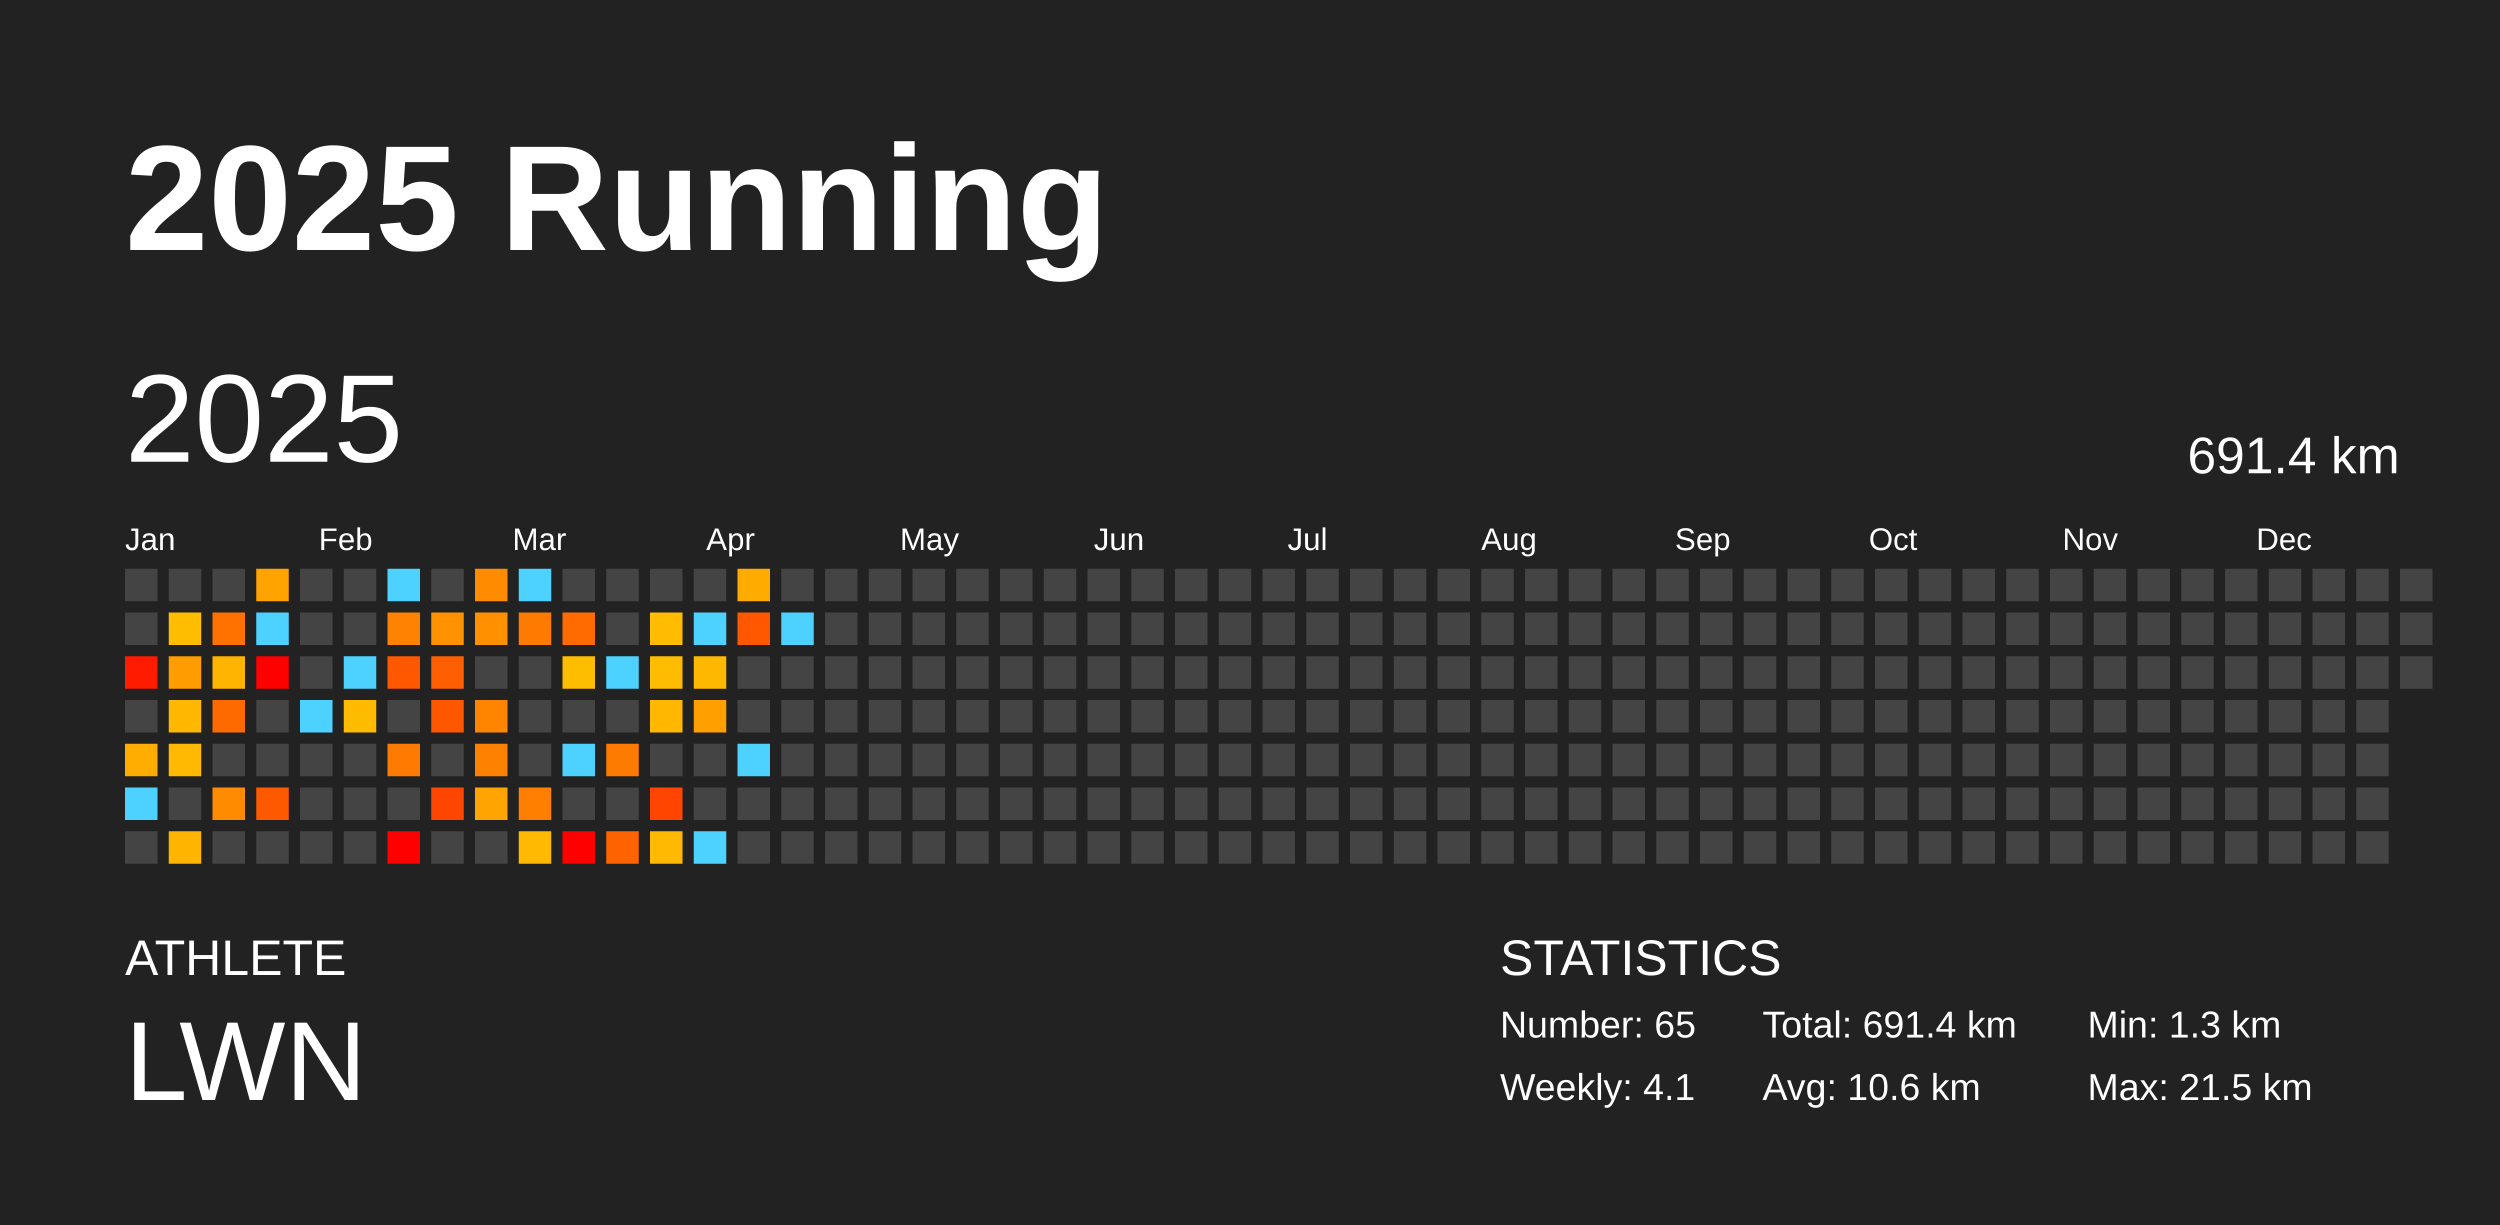
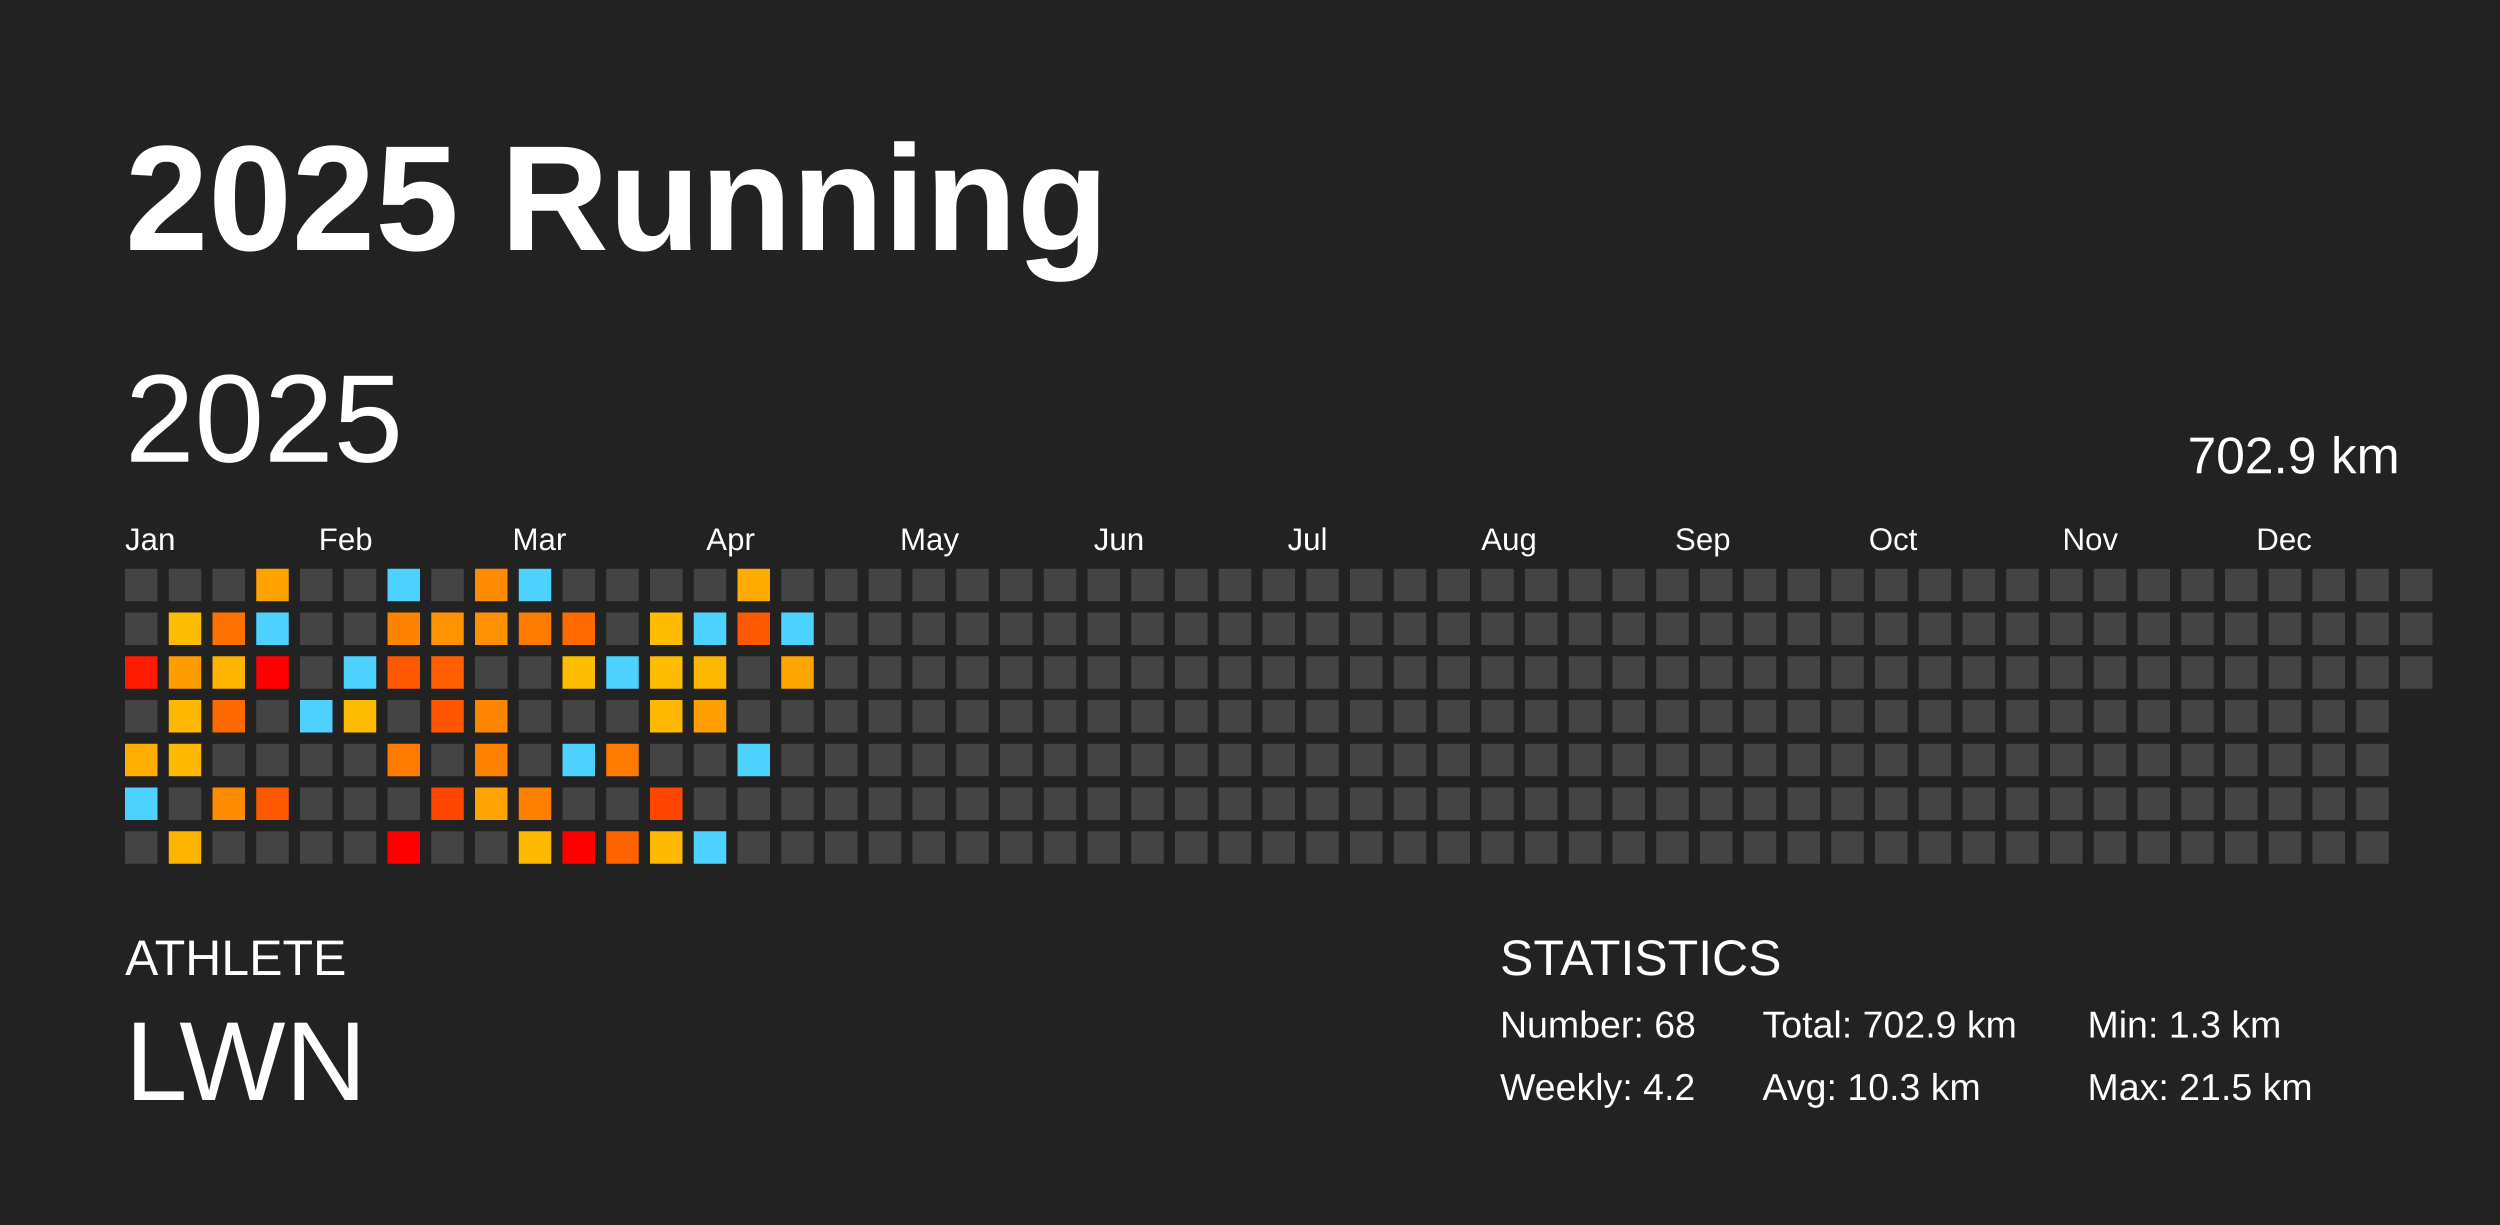
<svg xmlns="http://www.w3.org/2000/svg" baseProfile="full" height="98mm" version="1.1" viewBox="0,0,200,98" width="200mm">
  <defs />
  <rect fill="#222222" height="98" width="200" x="0" y="0" />
  <text fill="#FFFFFF" style="font-size:12px; font-family:Arial; font-weight:bold;" x="10" y="20">2025 Running</text>
  <text fill="#FFFFFF" style="font-size:4px; font-family:Arial" x="10" y="78">ATHLETE</text>
  <text fill="#FFFFFF" style="font-size:9px; font-family:Arial" x="10" y="88">LWN</text>
  <text fill="#FFFFFF" style="font-size:4px; font-family:Arial" x="120" y="78">STATISTICS</text>
-   <text fill="#FFFFFF" style="font-size:3px; font-family:Arial" x="120" y="83">Number: 65</text>
-   <text fill="#FFFFFF" style="font-size:3px; font-family:Arial" x="120" y="88">Weekly: 4.1</text>
-   <text fill="#FFFFFF" style="font-size:3px; font-family:Arial" x="141" y="83">Total: 691.4 km</text>
-   <text fill="#FFFFFF" style="font-size:3px; font-family:Arial" x="141" y="88">Avg: 10.6 km</text>
+   <text fill="#FFFFFF" style="font-size:3px; font-family:Arial" x="120" y="83">Number: 68</text>
+   <text fill="#FFFFFF" style="font-size:3px; font-family:Arial" x="120" y="88">Weekly: 4.2</text>
+   <text fill="#FFFFFF" style="font-size:3px; font-family:Arial" x="141" y="83">Total: 702.9 km</text>
+   <text fill="#FFFFFF" style="font-size:3px; font-family:Arial" x="141" y="88">Avg: 10.3 km</text>
  <text fill="#FFFFFF" style="font-size:3px; font-family:Arial" x="167" y="83">Min: 1.3 km</text>
  <text fill="#FFFFFF" style="font-size:3px; font-family:Arial" x="167" y="88">Max: 21.5 km</text>
  <text dominant-baseline="hanging" fill="#FFFFFF" style="font-size:10.0px; font-family:Arial;" x="10" y="30">2025</text>
-   <text dominant-baseline="hanging" fill="#FFFFFF" style="font-size:4.125px; font-family:Arial;" x="175" y="35">691.4 km</text>
+   <text dominant-baseline="hanging" fill="#FFFFFF" style="font-size:4.125px; font-family:Arial;" x="175" y="35">702.9 km</text>
  <text fill="#FFFFFF" style="font-size:2.5px; font-family:Arial" x="10.0" y="44">Jan</text>
  <text fill="#FFFFFF" style="font-size:2.5px; font-family:Arial" x="25.5" y="44">Feb</text>
  <text fill="#FFFFFF" style="font-size:2.5px; font-family:Arial" x="41.0" y="44">Mar</text>
  <text fill="#FFFFFF" style="font-size:2.5px; font-family:Arial" x="56.5" y="44">Apr</text>
  <text fill="#FFFFFF" style="font-size:2.5px; font-family:Arial" x="72.0" y="44">May</text>
  <text fill="#FFFFFF" style="font-size:2.5px; font-family:Arial" x="87.5" y="44">Jun</text>
  <text fill="#FFFFFF" style="font-size:2.5px; font-family:Arial" x="103.0" y="44">Jul</text>
  <text fill="#FFFFFF" style="font-size:2.5px; font-family:Arial" x="118.5" y="44">Aug</text>
  <text fill="#FFFFFF" style="font-size:2.5px; font-family:Arial" x="134.0" y="44">Sep</text>
  <text fill="#FFFFFF" style="font-size:2.5px; font-family:Arial" x="149.5" y="44">Oct</text>
  <text fill="#FFFFFF" style="font-size:2.5px; font-family:Arial" x="165.0" y="44">Nov</text>
  <text fill="#FFFFFF" style="font-size:2.5px; font-family:Arial" x="180.5" y="44">Dec</text>
  <rect fill="#444444" height="2.6" width="2.6" x="10.0" y="45.5" />
  <rect fill="#444444" height="2.6" width="2.6" x="10.0" y="49.0" />
  <rect fill="#ff1b00" height="2.6" width="2.6" x="10.0" y="52.5" />
  <rect fill="#444444" height="2.6" width="2.6" x="10.0" y="56.0" />
  <rect fill="#ffad00" height="2.6" width="2.6" x="10.0" y="59.5" />
  <rect fill="#4dd2ff" height="2.6" width="2.6" x="10.0" y="63.0" />
  <rect fill="#444444" height="2.6" width="2.6" x="10.0" y="66.5" />
  <rect fill="#444444" height="2.6" width="2.6" x="13.5" y="45.5" />
  <rect fill="#ffbd00" height="2.6" width="2.6" x="13.5" y="49.0" />
  <rect fill="#ff9c00" height="2.6" width="2.6" x="13.5" y="52.5" />
  <rect fill="#ffb700" height="2.6" width="2.6" x="13.5" y="56.0" />
  <rect fill="#ffb900" height="2.6" width="2.6" x="13.5" y="59.5" />
  <rect fill="#444444" height="2.6" width="2.6" x="13.5" y="63.0" />
  <rect fill="#ffb400" height="2.6" width="2.6" x="13.5" y="66.5" />
  <rect fill="#444444" height="2.6" width="2.6" x="17.0" y="45.5" />
  <rect fill="#ff7200" height="2.6" width="2.6" x="17.0" y="49.0" />
  <rect fill="#ffb500" height="2.6" width="2.6" x="17.0" y="52.5" />
  <rect fill="#ff6a00" height="2.6" width="2.6" x="17.0" y="56.0" />
  <rect fill="#444444" height="2.6" width="2.6" x="17.0" y="59.5" />
  <rect fill="#ff8b00" height="2.6" width="2.6" x="17.0" y="63.0" />
  <rect fill="#444444" height="2.6" width="2.6" x="17.0" y="66.5" />
  <rect fill="#ffa300" height="2.6" width="2.6" x="20.5" y="45.5" />
  <rect fill="#4dd2ff" height="2.6" width="2.6" x="20.5" y="49.0" />
  <rect fill="red" height="2.6" width="2.6" x="20.5" y="52.5" />
  <rect fill="#444444" height="2.6" width="2.6" x="20.5" y="56.0" />
  <rect fill="#444444" height="2.6" width="2.6" x="20.5" y="59.5" />
  <rect fill="#ff5900" height="2.6" width="2.6" x="20.5" y="63.0" />
  <rect fill="#444444" height="2.6" width="2.6" x="20.5" y="66.5" />
  <rect fill="#444444" height="2.6" width="2.6" x="24.0" y="45.5" />
  <rect fill="#444444" height="2.6" width="2.6" x="24.0" y="49.0" />
  <rect fill="#444444" height="2.6" width="2.6" x="24.0" y="52.5" />
  <rect fill="#4dd2ff" height="2.6" width="2.6" x="24.0" y="56.0" />
  <rect fill="#444444" height="2.6" width="2.6" x="24.0" y="59.5" />
  <rect fill="#444444" height="2.6" width="2.6" x="24.0" y="63.0" />
  <rect fill="#444444" height="2.6" width="2.6" x="24.0" y="66.5" />
  <rect fill="#444444" height="2.6" width="2.6" x="27.5" y="45.5" />
  <rect fill="#444444" height="2.6" width="2.6" x="27.5" y="49.0" />
  <rect fill="#4dd2ff" height="2.6" width="2.6" x="27.5" y="52.5" />
  <rect fill="#ffbb00" height="2.6" width="2.6" x="27.5" y="56.0" />
  <rect fill="#444444" height="2.6" width="2.6" x="27.5" y="59.5" />
  <rect fill="#444444" height="2.6" width="2.6" x="27.5" y="63.0" />
  <rect fill="#444444" height="2.6" width="2.6" x="27.5" y="66.5" />
  <rect fill="#4dd2ff" height="2.6" width="2.6" x="31.0" y="45.5" />
  <rect fill="#ff8200" height="2.6" width="2.6" x="31.0" y="49.0" />
  <rect fill="#ff5800" height="2.6" width="2.6" x="31.0" y="52.5" />
  <rect fill="#444444" height="2.6" width="2.6" x="31.0" y="56.0" />
  <rect fill="#ff7a00" height="2.6" width="2.6" x="31.0" y="59.5" />
  <rect fill="#444444" height="2.6" width="2.6" x="31.0" y="63.0" />
  <rect fill="red" height="2.6" width="2.6" x="31.0" y="66.5" />
  <rect fill="#444444" height="2.6" width="2.6" x="34.5" y="45.5" />
  <rect fill="#ff9200" height="2.6" width="2.6" x="34.5" y="49.0" />
  <rect fill="#ff5f00" height="2.6" width="2.6" x="34.5" y="52.5" />
  <rect fill="#ff5700" height="2.6" width="2.6" x="34.5" y="56.0" />
  <rect fill="#444444" height="2.6" width="2.6" x="34.5" y="59.5" />
  <rect fill="#ff4600" height="2.6" width="2.6" x="34.5" y="63.0" />
  <rect fill="#444444" height="2.6" width="2.6" x="34.5" y="66.5" />
  <rect fill="#ff8c00" height="2.6" width="2.6" x="38.0" y="45.5" />
  <rect fill="#ff9000" height="2.6" width="2.6" x="38.0" y="49.0" />
  <rect fill="#444444" height="2.6" width="2.6" x="38.0" y="52.5" />
  <rect fill="#ff8500" height="2.6" width="2.6" x="38.0" y="56.0" />
  <rect fill="#ff8100" height="2.6" width="2.6" x="38.0" y="59.5" />
  <rect fill="#ffa400" height="2.6" width="2.6" x="38.0" y="63.0" />
  <rect fill="#444444" height="2.6" width="2.6" x="38.0" y="66.5" />
  <rect fill="#4dd2ff" height="2.6" width="2.6" x="41.5" y="45.5" />
  <rect fill="#ff7b00" height="2.6" width="2.6" x="41.5" y="49.0" />
  <rect fill="#444444" height="2.6" width="2.6" x="41.5" y="52.5" />
  <rect fill="#444444" height="2.6" width="2.6" x="41.5" y="56.0" />
  <rect fill="#444444" height="2.6" width="2.6" x="41.5" y="59.5" />
  <rect fill="#ff8000" height="2.6" width="2.6" x="41.5" y="63.0" />
  <rect fill="#ffb900" height="2.6" width="2.6" x="41.5" y="66.5" />
  <rect fill="#444444" height="2.6" width="2.6" x="45.0" y="45.5" />
  <rect fill="#ff6b00" height="2.6" width="2.6" x="45.0" y="49.0" />
  <rect fill="#ffbd00" height="2.6" width="2.6" x="45.0" y="52.5" />
  <rect fill="#444444" height="2.6" width="2.6" x="45.0" y="56.0" />
  <rect fill="#4dd2ff" height="2.6" width="2.6" x="45.0" y="59.5" />
  <rect fill="#444444" height="2.6" width="2.6" x="45.0" y="63.0" />
  <rect fill="red" height="2.6" width="2.6" x="45.0" y="66.5" />
  <rect fill="#444444" height="2.6" width="2.6" x="48.5" y="45.5" />
  <rect fill="#444444" height="2.6" width="2.6" x="48.5" y="49.0" />
  <rect fill="#4dd2ff" height="2.6" width="2.6" x="48.5" y="52.5" />
  <rect fill="#444444" height="2.6" width="2.6" x="48.5" y="56.0" />
  <rect fill="#ff7b00" height="2.6" width="2.6" x="48.5" y="59.5" />
  <rect fill="#444444" height="2.6" width="2.6" x="48.5" y="63.0" />
  <rect fill="#ff6300" height="2.6" width="2.6" x="48.5" y="66.5" />
  <rect fill="#444444" height="2.6" width="2.6" x="52.0" y="45.5" />
  <rect fill="#ffbc00" height="2.6" width="2.6" x="52.0" y="49.0" />
  <rect fill="#ffbc00" height="2.6" width="2.6" x="52.0" y="52.5" />
  <rect fill="#ffb700" height="2.6" width="2.6" x="52.0" y="56.0" />
  <rect fill="#444444" height="2.6" width="2.6" x="52.0" y="59.5" />
  <rect fill="#ff4500" height="2.6" width="2.6" x="52.0" y="63.0" />
  <rect fill="#ffb900" height="2.6" width="2.6" x="52.0" y="66.5" />
  <rect fill="#444444" height="2.6" width="2.6" x="55.5" y="45.5" />
  <rect fill="#4dd2ff" height="2.6" width="2.6" x="55.5" y="49.0" />
  <rect fill="#ffb800" height="2.6" width="2.6" x="55.5" y="52.5" />
  <rect fill="#ff9f00" height="2.6" width="2.6" x="55.5" y="56.0" />
  <rect fill="#444444" height="2.6" width="2.6" x="55.5" y="59.5" />
  <rect fill="#444444" height="2.6" width="2.6" x="55.5" y="63.0" />
  <rect fill="#4dd2ff" height="2.6" width="2.6" x="55.5" y="66.5" />
  <rect fill="#ffab00" height="2.6" width="2.6" x="59.0" y="45.5" />
  <rect fill="#ff5800" height="2.6" width="2.6" x="59.0" y="49.0" />
  <rect fill="#444444" height="2.6" width="2.6" x="59.0" y="52.5" />
  <rect fill="#444444" height="2.6" width="2.6" x="59.0" y="56.0" />
  <rect fill="#4dd2ff" height="2.6" width="2.6" x="59.0" y="59.5" />
  <rect fill="#444444" height="2.6" width="2.6" x="59.0" y="63.0" />
  <rect fill="#444444" height="2.6" width="2.6" x="59.0" y="66.5" />
  <rect fill="#444444" height="2.6" width="2.6" x="62.5" y="45.5" />
  <rect fill="#4dd2ff" height="2.6" width="2.6" x="62.5" y="49.0" />
-   <rect fill="#444444" height="2.6" width="2.6" x="62.5" y="52.5" />
+   <rect fill="#ffa500" height="2.6" width="2.6" x="62.5" y="52.5" />
  <rect fill="#444444" height="2.6" width="2.6" x="62.5" y="56.0" />
  <rect fill="#444444" height="2.6" width="2.6" x="62.5" y="59.5" />
  <rect fill="#444444" height="2.6" width="2.6" x="62.5" y="63.0" />
  <rect fill="#444444" height="2.6" width="2.6" x="62.5" y="66.5" />
  <rect fill="#444444" height="2.6" width="2.6" x="66.0" y="45.5" />
  <rect fill="#444444" height="2.6" width="2.6" x="66.0" y="49.0" />
  <rect fill="#444444" height="2.6" width="2.6" x="66.0" y="52.5" />
  <rect fill="#444444" height="2.6" width="2.6" x="66.0" y="56.0" />
  <rect fill="#444444" height="2.6" width="2.6" x="66.0" y="59.5" />
  <rect fill="#444444" height="2.6" width="2.6" x="66.0" y="63.0" />
  <rect fill="#444444" height="2.6" width="2.6" x="66.0" y="66.5" />
  <rect fill="#444444" height="2.6" width="2.6" x="69.5" y="45.5" />
  <rect fill="#444444" height="2.6" width="2.6" x="69.5" y="49.0" />
  <rect fill="#444444" height="2.6" width="2.6" x="69.5" y="52.5" />
  <rect fill="#444444" height="2.6" width="2.6" x="69.5" y="56.0" />
  <rect fill="#444444" height="2.6" width="2.6" x="69.5" y="59.5" />
  <rect fill="#444444" height="2.6" width="2.6" x="69.5" y="63.0" />
  <rect fill="#444444" height="2.6" width="2.6" x="69.5" y="66.5" />
  <rect fill="#444444" height="2.6" width="2.6" x="73.0" y="45.5" />
  <rect fill="#444444" height="2.6" width="2.6" x="73.0" y="49.0" />
  <rect fill="#444444" height="2.6" width="2.6" x="73.0" y="52.5" />
  <rect fill="#444444" height="2.6" width="2.6" x="73.0" y="56.0" />
  <rect fill="#444444" height="2.6" width="2.6" x="73.0" y="59.5" />
  <rect fill="#444444" height="2.6" width="2.6" x="73.0" y="63.0" />
  <rect fill="#444444" height="2.6" width="2.6" x="73.0" y="66.5" />
  <rect fill="#444444" height="2.6" width="2.6" x="76.5" y="45.5" />
  <rect fill="#444444" height="2.6" width="2.6" x="76.5" y="49.0" />
  <rect fill="#444444" height="2.6" width="2.6" x="76.5" y="52.5" />
  <rect fill="#444444" height="2.6" width="2.6" x="76.5" y="56.0" />
  <rect fill="#444444" height="2.6" width="2.6" x="76.5" y="59.5" />
  <rect fill="#444444" height="2.6" width="2.6" x="76.5" y="63.0" />
  <rect fill="#444444" height="2.6" width="2.6" x="76.5" y="66.5" />
  <rect fill="#444444" height="2.6" width="2.6" x="80.0" y="45.5" />
  <rect fill="#444444" height="2.6" width="2.6" x="80.0" y="49.0" />
  <rect fill="#444444" height="2.6" width="2.6" x="80.0" y="52.5" />
  <rect fill="#444444" height="2.6" width="2.6" x="80.0" y="56.0" />
  <rect fill="#444444" height="2.6" width="2.6" x="80.0" y="59.5" />
  <rect fill="#444444" height="2.6" width="2.6" x="80.0" y="63.0" />
  <rect fill="#444444" height="2.6" width="2.6" x="80.0" y="66.5" />
  <rect fill="#444444" height="2.6" width="2.6" x="83.5" y="45.5" />
  <rect fill="#444444" height="2.6" width="2.6" x="83.5" y="49.0" />
  <rect fill="#444444" height="2.6" width="2.6" x="83.5" y="52.5" />
  <rect fill="#444444" height="2.6" width="2.6" x="83.5" y="56.0" />
  <rect fill="#444444" height="2.6" width="2.6" x="83.5" y="59.5" />
  <rect fill="#444444" height="2.6" width="2.6" x="83.5" y="63.0" />
  <rect fill="#444444" height="2.6" width="2.6" x="83.5" y="66.5" />
  <rect fill="#444444" height="2.6" width="2.6" x="87.0" y="45.5" />
  <rect fill="#444444" height="2.6" width="2.6" x="87.0" y="49.0" />
  <rect fill="#444444" height="2.6" width="2.6" x="87.0" y="52.5" />
  <rect fill="#444444" height="2.6" width="2.6" x="87.0" y="56.0" />
  <rect fill="#444444" height="2.6" width="2.6" x="87.0" y="59.5" />
  <rect fill="#444444" height="2.6" width="2.6" x="87.0" y="63.0" />
  <rect fill="#444444" height="2.6" width="2.6" x="87.0" y="66.5" />
  <rect fill="#444444" height="2.6" width="2.6" x="90.5" y="45.5" />
  <rect fill="#444444" height="2.6" width="2.6" x="90.5" y="49.0" />
  <rect fill="#444444" height="2.6" width="2.6" x="90.5" y="52.5" />
  <rect fill="#444444" height="2.6" width="2.6" x="90.5" y="56.0" />
  <rect fill="#444444" height="2.6" width="2.6" x="90.5" y="59.5" />
  <rect fill="#444444" height="2.6" width="2.6" x="90.5" y="63.0" />
  <rect fill="#444444" height="2.6" width="2.6" x="90.5" y="66.5" />
  <rect fill="#444444" height="2.6" width="2.6" x="94.0" y="45.5" />
  <rect fill="#444444" height="2.6" width="2.6" x="94.0" y="49.0" />
  <rect fill="#444444" height="2.6" width="2.6" x="94.0" y="52.5" />
  <rect fill="#444444" height="2.6" width="2.6" x="94.0" y="56.0" />
  <rect fill="#444444" height="2.6" width="2.6" x="94.0" y="59.5" />
  <rect fill="#444444" height="2.6" width="2.6" x="94.0" y="63.0" />
  <rect fill="#444444" height="2.6" width="2.6" x="94.0" y="66.5" />
  <rect fill="#444444" height="2.6" width="2.6" x="97.5" y="45.5" />
  <rect fill="#444444" height="2.6" width="2.6" x="97.5" y="49.0" />
  <rect fill="#444444" height="2.6" width="2.6" x="97.5" y="52.5" />
  <rect fill="#444444" height="2.6" width="2.6" x="97.5" y="56.0" />
  <rect fill="#444444" height="2.6" width="2.6" x="97.5" y="59.5" />
  <rect fill="#444444" height="2.6" width="2.6" x="97.5" y="63.0" />
  <rect fill="#444444" height="2.6" width="2.6" x="97.5" y="66.5" />
  <rect fill="#444444" height="2.6" width="2.6" x="101.0" y="45.5" />
  <rect fill="#444444" height="2.6" width="2.6" x="101.0" y="49.0" />
  <rect fill="#444444" height="2.6" width="2.6" x="101.0" y="52.5" />
  <rect fill="#444444" height="2.6" width="2.6" x="101.0" y="56.0" />
  <rect fill="#444444" height="2.6" width="2.6" x="101.0" y="59.5" />
  <rect fill="#444444" height="2.6" width="2.6" x="101.0" y="63.0" />
  <rect fill="#444444" height="2.6" width="2.6" x="101.0" y="66.5" />
  <rect fill="#444444" height="2.6" width="2.6" x="104.5" y="45.5" />
  <rect fill="#444444" height="2.6" width="2.6" x="104.5" y="49.0" />
  <rect fill="#444444" height="2.6" width="2.6" x="104.5" y="52.5" />
  <rect fill="#444444" height="2.6" width="2.6" x="104.5" y="56.0" />
  <rect fill="#444444" height="2.6" width="2.6" x="104.5" y="59.5" />
  <rect fill="#444444" height="2.6" width="2.6" x="104.5" y="63.0" />
  <rect fill="#444444" height="2.6" width="2.6" x="104.5" y="66.5" />
  <rect fill="#444444" height="2.6" width="2.6" x="108.0" y="45.5" />
  <rect fill="#444444" height="2.6" width="2.6" x="108.0" y="49.0" />
  <rect fill="#444444" height="2.6" width="2.6" x="108.0" y="52.5" />
  <rect fill="#444444" height="2.6" width="2.6" x="108.0" y="56.0" />
  <rect fill="#444444" height="2.6" width="2.6" x="108.0" y="59.5" />
  <rect fill="#444444" height="2.6" width="2.6" x="108.0" y="63.0" />
  <rect fill="#444444" height="2.6" width="2.6" x="108.0" y="66.5" />
  <rect fill="#444444" height="2.6" width="2.6" x="111.5" y="45.5" />
  <rect fill="#444444" height="2.6" width="2.6" x="111.5" y="49.0" />
  <rect fill="#444444" height="2.6" width="2.6" x="111.5" y="52.5" />
  <rect fill="#444444" height="2.6" width="2.6" x="111.5" y="56.0" />
  <rect fill="#444444" height="2.6" width="2.6" x="111.5" y="59.5" />
  <rect fill="#444444" height="2.6" width="2.6" x="111.5" y="63.0" />
  <rect fill="#444444" height="2.6" width="2.6" x="111.5" y="66.5" />
  <rect fill="#444444" height="2.6" width="2.6" x="115.0" y="45.5" />
  <rect fill="#444444" height="2.6" width="2.6" x="115.0" y="49.0" />
  <rect fill="#444444" height="2.6" width="2.6" x="115.0" y="52.5" />
  <rect fill="#444444" height="2.6" width="2.6" x="115.0" y="56.0" />
  <rect fill="#444444" height="2.6" width="2.6" x="115.0" y="59.5" />
  <rect fill="#444444" height="2.6" width="2.6" x="115.0" y="63.0" />
  <rect fill="#444444" height="2.6" width="2.6" x="115.0" y="66.5" />
  <rect fill="#444444" height="2.6" width="2.6" x="118.5" y="45.5" />
  <rect fill="#444444" height="2.6" width="2.6" x="118.5" y="49.0" />
  <rect fill="#444444" height="2.6" width="2.6" x="118.5" y="52.5" />
  <rect fill="#444444" height="2.6" width="2.6" x="118.5" y="56.0" />
  <rect fill="#444444" height="2.6" width="2.6" x="118.5" y="59.5" />
  <rect fill="#444444" height="2.6" width="2.6" x="118.5" y="63.0" />
  <rect fill="#444444" height="2.6" width="2.6" x="118.5" y="66.5" />
  <rect fill="#444444" height="2.6" width="2.6" x="122.0" y="45.5" />
  <rect fill="#444444" height="2.6" width="2.6" x="122.0" y="49.0" />
  <rect fill="#444444" height="2.6" width="2.6" x="122.0" y="52.5" />
  <rect fill="#444444" height="2.6" width="2.6" x="122.0" y="56.0" />
  <rect fill="#444444" height="2.6" width="2.6" x="122.0" y="59.5" />
  <rect fill="#444444" height="2.6" width="2.6" x="122.0" y="63.0" />
  <rect fill="#444444" height="2.6" width="2.6" x="122.0" y="66.5" />
  <rect fill="#444444" height="2.6" width="2.6" x="125.5" y="45.5" />
  <rect fill="#444444" height="2.6" width="2.6" x="125.5" y="49.0" />
  <rect fill="#444444" height="2.6" width="2.6" x="125.5" y="52.5" />
  <rect fill="#444444" height="2.6" width="2.6" x="125.5" y="56.0" />
  <rect fill="#444444" height="2.6" width="2.6" x="125.5" y="59.5" />
  <rect fill="#444444" height="2.6" width="2.6" x="125.5" y="63.0" />
  <rect fill="#444444" height="2.6" width="2.6" x="125.5" y="66.5" />
  <rect fill="#444444" height="2.6" width="2.6" x="129.0" y="45.5" />
  <rect fill="#444444" height="2.6" width="2.6" x="129.0" y="49.0" />
  <rect fill="#444444" height="2.6" width="2.6" x="129.0" y="52.5" />
  <rect fill="#444444" height="2.6" width="2.6" x="129.0" y="56.0" />
  <rect fill="#444444" height="2.6" width="2.6" x="129.0" y="59.5" />
  <rect fill="#444444" height="2.6" width="2.6" x="129.0" y="63.0" />
  <rect fill="#444444" height="2.6" width="2.6" x="129.0" y="66.5" />
  <rect fill="#444444" height="2.6" width="2.6" x="132.5" y="45.5" />
  <rect fill="#444444" height="2.6" width="2.6" x="132.5" y="49.0" />
  <rect fill="#444444" height="2.6" width="2.6" x="132.5" y="52.5" />
  <rect fill="#444444" height="2.6" width="2.6" x="132.5" y="56.0" />
  <rect fill="#444444" height="2.6" width="2.6" x="132.5" y="59.5" />
  <rect fill="#444444" height="2.6" width="2.6" x="132.5" y="63.0" />
  <rect fill="#444444" height="2.6" width="2.6" x="132.5" y="66.5" />
  <rect fill="#444444" height="2.6" width="2.6" x="136.0" y="45.5" />
  <rect fill="#444444" height="2.6" width="2.6" x="136.0" y="49.0" />
  <rect fill="#444444" height="2.6" width="2.6" x="136.0" y="52.5" />
  <rect fill="#444444" height="2.6" width="2.6" x="136.0" y="56.0" />
  <rect fill="#444444" height="2.6" width="2.6" x="136.0" y="59.5" />
  <rect fill="#444444" height="2.6" width="2.6" x="136.0" y="63.0" />
  <rect fill="#444444" height="2.6" width="2.6" x="136.0" y="66.5" />
  <rect fill="#444444" height="2.6" width="2.6" x="139.5" y="45.5" />
  <rect fill="#444444" height="2.6" width="2.6" x="139.5" y="49.0" />
  <rect fill="#444444" height="2.6" width="2.6" x="139.5" y="52.5" />
  <rect fill="#444444" height="2.6" width="2.6" x="139.5" y="56.0" />
  <rect fill="#444444" height="2.6" width="2.6" x="139.5" y="59.5" />
  <rect fill="#444444" height="2.6" width="2.6" x="139.5" y="63.0" />
  <rect fill="#444444" height="2.6" width="2.6" x="139.5" y="66.5" />
  <rect fill="#444444" height="2.6" width="2.6" x="143.0" y="45.5" />
  <rect fill="#444444" height="2.6" width="2.6" x="143.0" y="49.0" />
  <rect fill="#444444" height="2.6" width="2.6" x="143.0" y="52.5" />
  <rect fill="#444444" height="2.6" width="2.6" x="143.0" y="56.0" />
  <rect fill="#444444" height="2.6" width="2.6" x="143.0" y="59.5" />
  <rect fill="#444444" height="2.6" width="2.6" x="143.0" y="63.0" />
  <rect fill="#444444" height="2.6" width="2.6" x="143.0" y="66.5" />
  <rect fill="#444444" height="2.6" width="2.6" x="146.5" y="45.5" />
  <rect fill="#444444" height="2.6" width="2.6" x="146.5" y="49.0" />
  <rect fill="#444444" height="2.6" width="2.6" x="146.5" y="52.5" />
  <rect fill="#444444" height="2.6" width="2.6" x="146.5" y="56.0" />
  <rect fill="#444444" height="2.6" width="2.6" x="146.5" y="59.5" />
  <rect fill="#444444" height="2.6" width="2.6" x="146.5" y="63.0" />
  <rect fill="#444444" height="2.6" width="2.6" x="146.5" y="66.5" />
  <rect fill="#444444" height="2.6" width="2.6" x="150.0" y="45.5" />
  <rect fill="#444444" height="2.6" width="2.6" x="150.0" y="49.0" />
  <rect fill="#444444" height="2.6" width="2.6" x="150.0" y="52.5" />
  <rect fill="#444444" height="2.6" width="2.6" x="150.0" y="56.0" />
  <rect fill="#444444" height="2.6" width="2.6" x="150.0" y="59.5" />
  <rect fill="#444444" height="2.6" width="2.6" x="150.0" y="63.0" />
  <rect fill="#444444" height="2.6" width="2.6" x="150.0" y="66.5" />
  <rect fill="#444444" height="2.6" width="2.6" x="153.5" y="45.5" />
  <rect fill="#444444" height="2.6" width="2.6" x="153.5" y="49.0" />
  <rect fill="#444444" height="2.6" width="2.6" x="153.5" y="52.5" />
  <rect fill="#444444" height="2.6" width="2.6" x="153.5" y="56.0" />
  <rect fill="#444444" height="2.6" width="2.6" x="153.5" y="59.5" />
  <rect fill="#444444" height="2.6" width="2.6" x="153.5" y="63.0" />
  <rect fill="#444444" height="2.6" width="2.6" x="153.5" y="66.5" />
  <rect fill="#444444" height="2.6" width="2.6" x="157.0" y="45.5" />
  <rect fill="#444444" height="2.6" width="2.6" x="157.0" y="49.0" />
  <rect fill="#444444" height="2.6" width="2.6" x="157.0" y="52.5" />
  <rect fill="#444444" height="2.6" width="2.6" x="157.0" y="56.0" />
  <rect fill="#444444" height="2.6" width="2.6" x="157.0" y="59.5" />
  <rect fill="#444444" height="2.6" width="2.6" x="157.0" y="63.0" />
  <rect fill="#444444" height="2.6" width="2.6" x="157.0" y="66.5" />
  <rect fill="#444444" height="2.6" width="2.6" x="160.5" y="45.5" />
  <rect fill="#444444" height="2.6" width="2.6" x="160.5" y="49.0" />
  <rect fill="#444444" height="2.6" width="2.6" x="160.5" y="52.5" />
  <rect fill="#444444" height="2.6" width="2.6" x="160.5" y="56.0" />
  <rect fill="#444444" height="2.6" width="2.6" x="160.5" y="59.5" />
  <rect fill="#444444" height="2.6" width="2.6" x="160.5" y="63.0" />
  <rect fill="#444444" height="2.6" width="2.6" x="160.5" y="66.5" />
  <rect fill="#444444" height="2.6" width="2.6" x="164.0" y="45.5" />
  <rect fill="#444444" height="2.6" width="2.6" x="164.0" y="49.0" />
  <rect fill="#444444" height="2.6" width="2.6" x="164.0" y="52.5" />
  <rect fill="#444444" height="2.6" width="2.6" x="164.0" y="56.0" />
  <rect fill="#444444" height="2.6" width="2.6" x="164.0" y="59.5" />
  <rect fill="#444444" height="2.6" width="2.6" x="164.0" y="63.0" />
  <rect fill="#444444" height="2.6" width="2.6" x="164.0" y="66.5" />
  <rect fill="#444444" height="2.6" width="2.6" x="167.5" y="45.5" />
  <rect fill="#444444" height="2.6" width="2.6" x="167.5" y="49.0" />
  <rect fill="#444444" height="2.6" width="2.6" x="167.5" y="52.5" />
  <rect fill="#444444" height="2.6" width="2.6" x="167.5" y="56.0" />
  <rect fill="#444444" height="2.6" width="2.6" x="167.5" y="59.5" />
  <rect fill="#444444" height="2.6" width="2.6" x="167.5" y="63.0" />
  <rect fill="#444444" height="2.6" width="2.6" x="167.5" y="66.5" />
  <rect fill="#444444" height="2.6" width="2.6" x="171.0" y="45.5" />
  <rect fill="#444444" height="2.6" width="2.6" x="171.0" y="49.0" />
  <rect fill="#444444" height="2.6" width="2.6" x="171.0" y="52.5" />
  <rect fill="#444444" height="2.6" width="2.6" x="171.0" y="56.0" />
  <rect fill="#444444" height="2.6" width="2.6" x="171.0" y="59.5" />
  <rect fill="#444444" height="2.6" width="2.6" x="171.0" y="63.0" />
  <rect fill="#444444" height="2.6" width="2.6" x="171.0" y="66.5" />
  <rect fill="#444444" height="2.6" width="2.6" x="174.5" y="45.5" />
  <rect fill="#444444" height="2.6" width="2.6" x="174.5" y="49.0" />
  <rect fill="#444444" height="2.6" width="2.6" x="174.5" y="52.5" />
  <rect fill="#444444" height="2.6" width="2.6" x="174.5" y="56.0" />
  <rect fill="#444444" height="2.6" width="2.6" x="174.5" y="59.5" />
  <rect fill="#444444" height="2.6" width="2.6" x="174.5" y="63.0" />
  <rect fill="#444444" height="2.6" width="2.6" x="174.5" y="66.5" />
  <rect fill="#444444" height="2.6" width="2.6" x="178.0" y="45.5" />
  <rect fill="#444444" height="2.6" width="2.6" x="178.0" y="49.0" />
  <rect fill="#444444" height="2.6" width="2.6" x="178.0" y="52.5" />
  <rect fill="#444444" height="2.6" width="2.6" x="178.0" y="56.0" />
  <rect fill="#444444" height="2.6" width="2.6" x="178.0" y="59.5" />
  <rect fill="#444444" height="2.6" width="2.6" x="178.0" y="63.0" />
  <rect fill="#444444" height="2.6" width="2.6" x="178.0" y="66.5" />
  <rect fill="#444444" height="2.6" width="2.6" x="181.5" y="45.5" />
  <rect fill="#444444" height="2.6" width="2.6" x="181.5" y="49.0" />
  <rect fill="#444444" height="2.6" width="2.6" x="181.5" y="52.5" />
  <rect fill="#444444" height="2.6" width="2.6" x="181.5" y="56.0" />
  <rect fill="#444444" height="2.6" width="2.6" x="181.5" y="59.5" />
  <rect fill="#444444" height="2.6" width="2.6" x="181.5" y="63.0" />
  <rect fill="#444444" height="2.6" width="2.6" x="181.5" y="66.5" />
  <rect fill="#444444" height="2.6" width="2.6" x="185.0" y="45.5" />
  <rect fill="#444444" height="2.6" width="2.6" x="185.0" y="49.0" />
  <rect fill="#444444" height="2.6" width="2.6" x="185.0" y="52.5" />
  <rect fill="#444444" height="2.6" width="2.6" x="185.0" y="56.0" />
  <rect fill="#444444" height="2.6" width="2.6" x="185.0" y="59.5" />
  <rect fill="#444444" height="2.6" width="2.6" x="185.0" y="63.0" />
  <rect fill="#444444" height="2.6" width="2.6" x="185.0" y="66.5" />
  <rect fill="#444444" height="2.6" width="2.6" x="188.5" y="45.5" />
  <rect fill="#444444" height="2.6" width="2.6" x="188.5" y="49.0" />
  <rect fill="#444444" height="2.6" width="2.6" x="188.5" y="52.5" />
  <rect fill="#444444" height="2.6" width="2.6" x="188.5" y="56.0" />
  <rect fill="#444444" height="2.6" width="2.6" x="188.5" y="59.5" />
  <rect fill="#444444" height="2.6" width="2.6" x="188.5" y="63.0" />
  <rect fill="#444444" height="2.6" width="2.6" x="188.5" y="66.5" />
  <rect fill="#444444" height="2.6" width="2.6" x="192.0" y="45.5" />
  <rect fill="#444444" height="2.6" width="2.6" x="192.0" y="49.0" />
  <rect fill="#444444" height="2.6" width="2.6" x="192.0" y="52.5" />
</svg>
